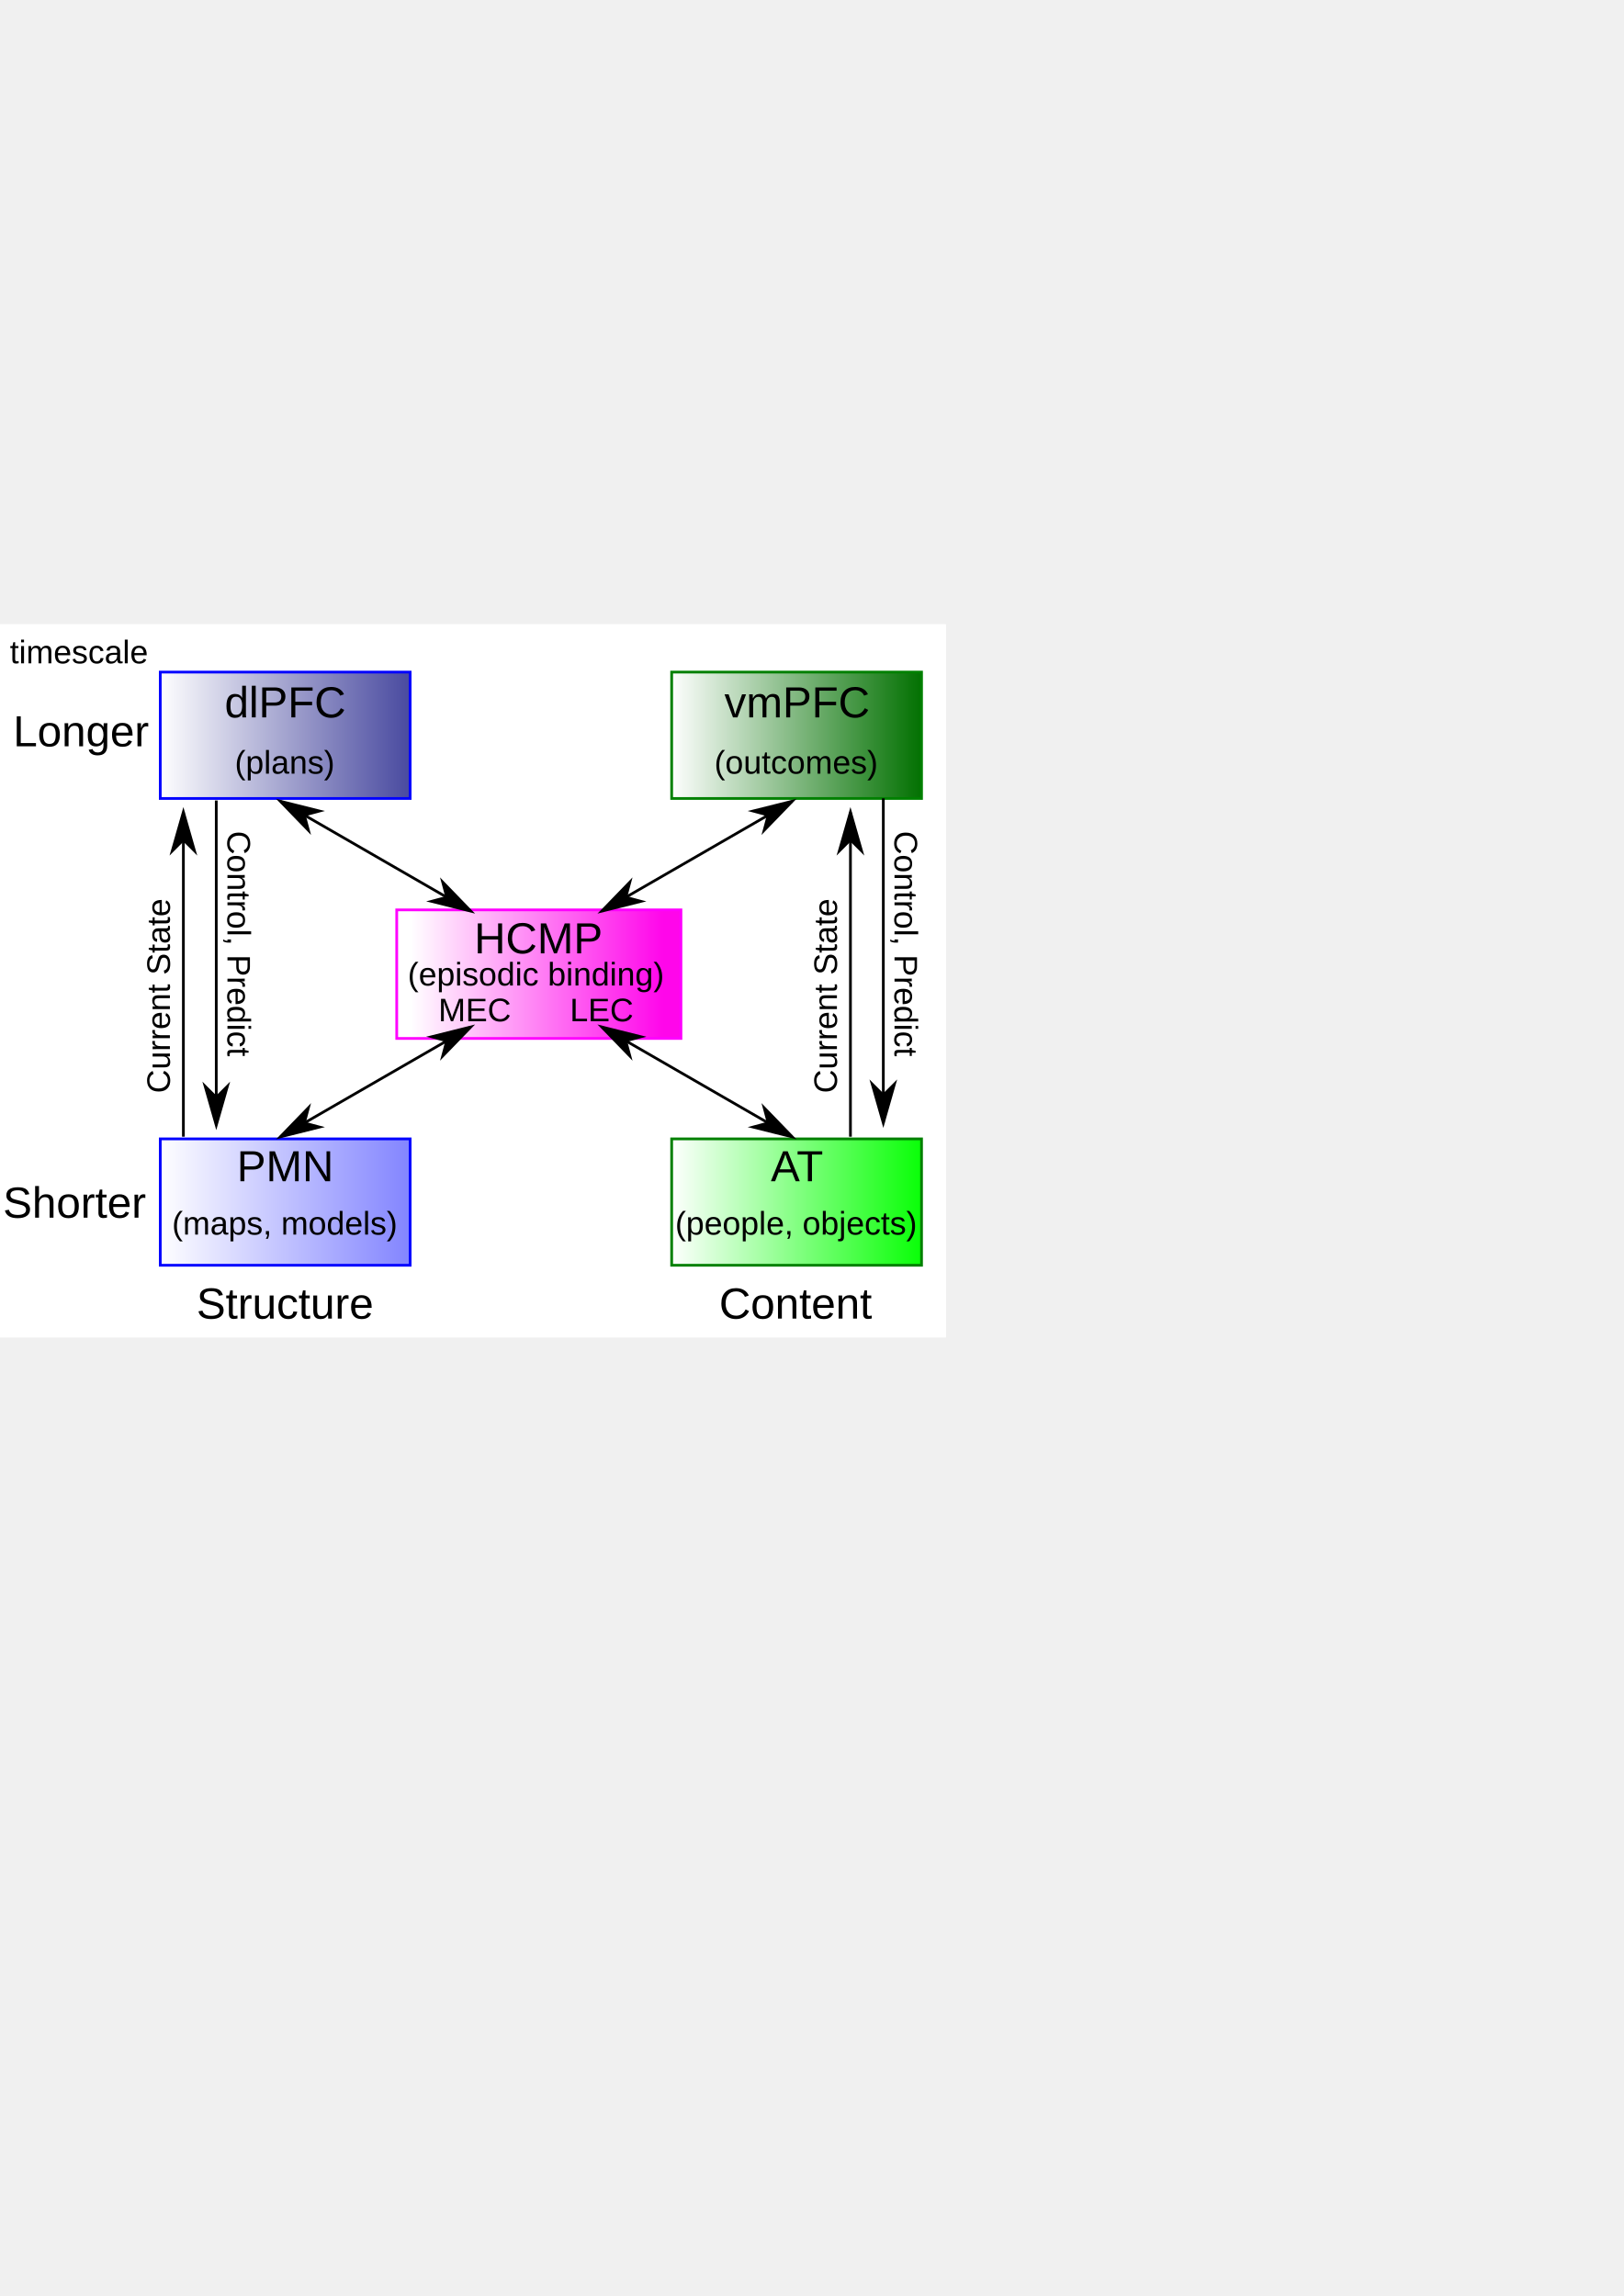
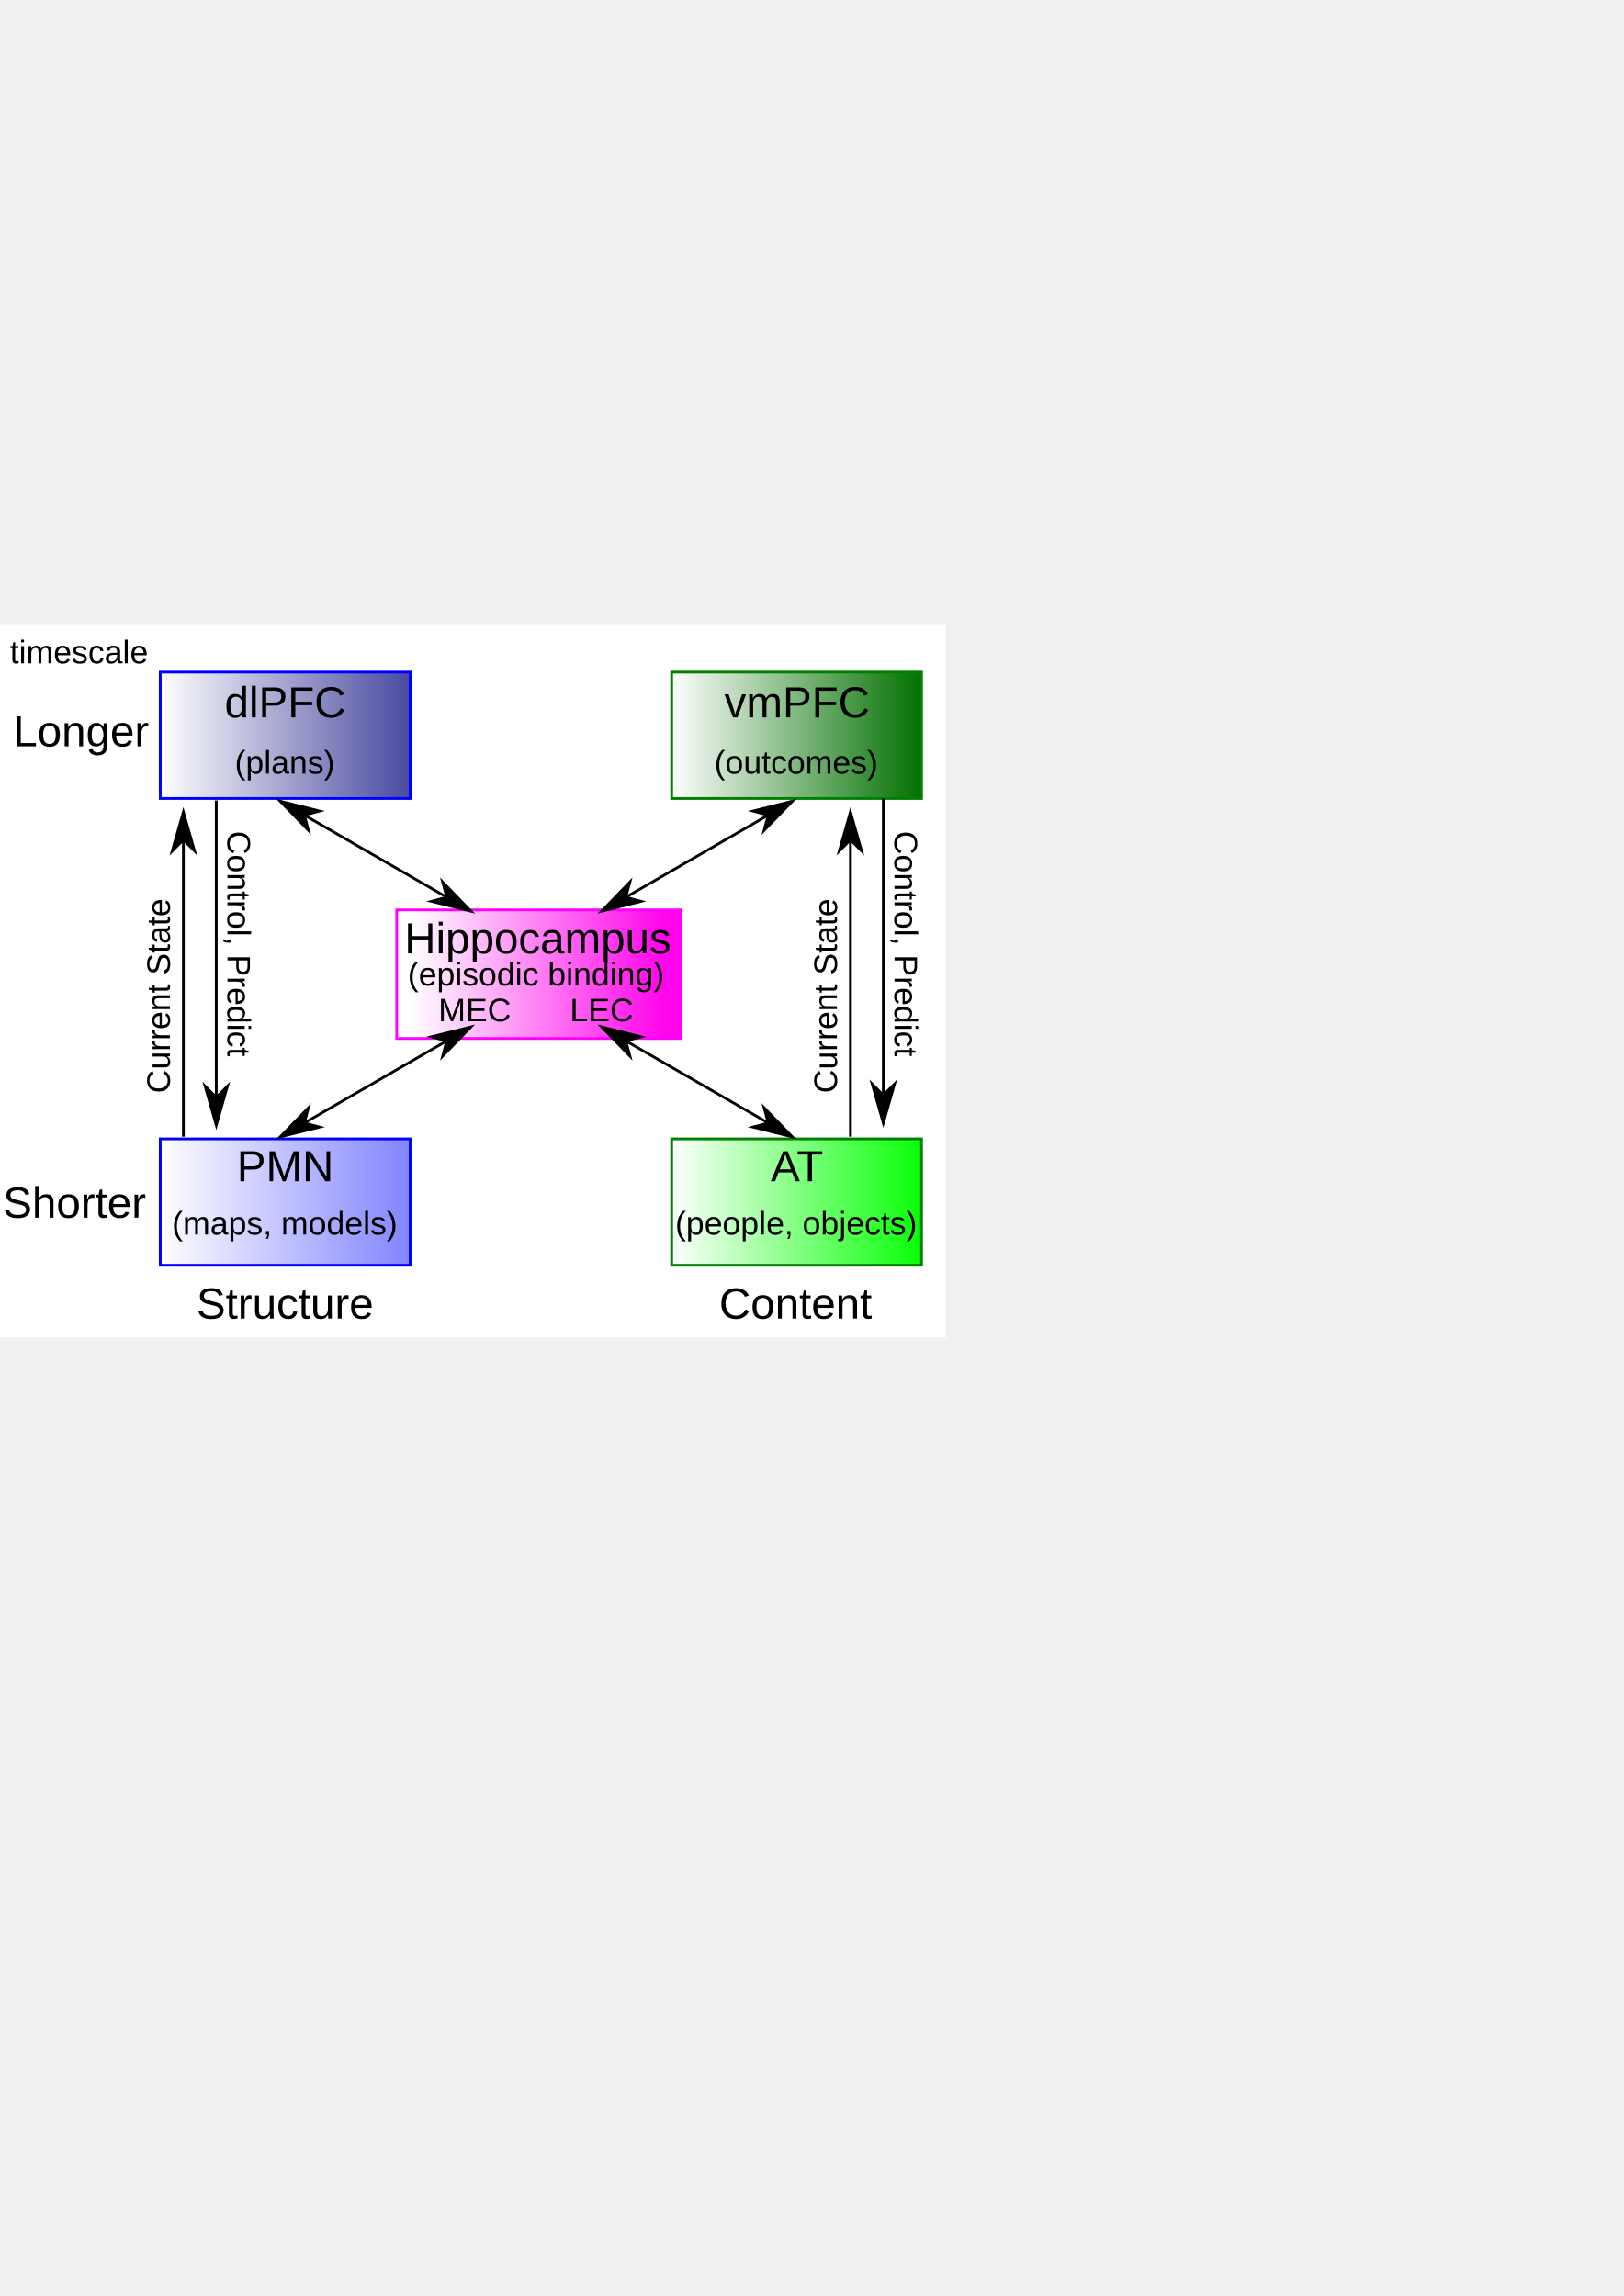
<svg xmlns="http://www.w3.org/2000/svg" xmlns:xlink="http://www.w3.org/1999/xlink" width="210mm" height="297mm" viewBox="0 0 210 297" version="1.1" id="svg8">
  <defs id="defs2">
    <marker orient="auto" refY="0.0" refX="0.0" id="marker1043" style="overflow:visible">
      <path id="path1041" d="M 0.0,0.0 L 5.0,-5.0 L -12.5,0.0 L 5.0,5.0 L 0.0,0.0 z " style="fill-rule:evenodd;stroke:#000000;stroke-width:1pt;stroke-opacity:1;fill:#000000;fill-opacity:1" transform="scale(0.8) translate(12.5,0)" />
    </marker>
    <linearGradient id="linearGradient3213">
      <stop id="stop3209" offset="0" style="stop-color:#ffffff;stop-opacity:1" />
      <stop id="stop3211" offset="1" style="stop-color:#017000;stop-opacity:1" />
    </linearGradient>
    <linearGradient id="linearGradient3202">
      <stop style="stop-color:#ffffff;stop-opacity:1" offset="0" id="stop3198" />
      <stop style="stop-color:#48499f;stop-opacity:1" offset="1" id="stop3200" />
    </linearGradient>
    <linearGradient id="linearGradient3153">
      <stop style="stop-color:#ffffff;stop-opacity:1" offset="0" id="stop3149" />
      <stop style="stop-color:#ff06ea;stop-opacity:1" offset="1" id="stop3151" />
    </linearGradient>
    <linearGradient id="linearGradient3119-8-4">
      <stop id="stop3115" offset="0" style="stop-color:#ffffff;stop-opacity:1" />
      <stop id="stop3117" offset="1" style="stop-color:#8284ff;stop-opacity:1" />
    </linearGradient>
    <linearGradient id="linearGradient3081-0-7-2">
      <stop style="stop-color:#ffffff;stop-opacity:1" offset="0" id="stop3077" />
      <stop style="stop-color:#08ff06;stop-opacity:1" offset="1" id="stop3079" />
    </linearGradient>
    <marker style="overflow:visible" id="marker2965" refX="0.0" refY="0.0" orient="auto">
      <path transform="scale(0.8) translate(12.5,0)" style="fill-rule:evenodd;stroke:#000000;stroke-width:1pt;stroke-opacity:1;fill:#000000;fill-opacity:1" d="M 0.0,0.0 L 5.0,-5.0 L -12.5,0.0 L 5.0,5.0 L 0.0,0.0 z " id="path2963" />
    </marker>
    <marker style="overflow:visible" id="marker2755" refX="0.0" refY="0.0" orient="auto">
      <path transform="scale(0.8) translate(12.5,0)" style="fill-rule:evenodd;stroke:#000000;stroke-width:1pt;stroke-opacity:1;fill:#000000;fill-opacity:1" d="M 0.0,0.0 L 5.0,-5.0 L -12.5,0.0 L 5.0,5.0 L 0.0,0.0 z " id="path2753" />
    </marker>
    <marker style="overflow:visible;" id="marker2107" refX="0.0" refY="0.0" orient="auto">
      <path transform="scale(0.8) rotate(180) translate(12.5,0)" style="fill-rule:evenodd;stroke:#000000;stroke-width:1pt;stroke-opacity:1;fill:#000000;fill-opacity:1" d="M 0.0,0.0 L 5.0,-5.0 L -12.5,0.0 L 5.0,5.0 L 0.0,0.0 z " id="path2105" />
    </marker>
    <marker style="overflow:visible" id="marker2043" refX="0.0" refY="0.0" orient="auto">
      <path transform="scale(0.8) translate(12.5,0)" style="fill-rule:evenodd;stroke:#000000;stroke-width:1pt;stroke-opacity:1;fill:#000000;fill-opacity:1" d="M 0.0,0.0 L 5.0,-5.0 L -12.5,0.0 L 5.0,5.0 L 0.0,0.0 z " id="path2041" />
    </marker>
    <marker orient="auto" refY="0.0" refX="0.0" id="marker1889" style="overflow:visible">
      <path id="path1887" d="M 0.0,0.0 L 5.0,-5.0 L -12.5,0.0 L 5.0,5.0 L 0.0,0.0 z " style="fill-rule:evenodd;stroke:#000000;stroke-width:1pt;stroke-opacity:1;fill:#000000;fill-opacity:1" transform="scale(0.8) translate(12.5,0)" />
    </marker>
    <marker style="overflow:visible;" id="marker1667" refX="0.0" refY="0.0" orient="auto">
      <path transform="scale(0.8) rotate(180) translate(12.5,0)" style="fill-rule:evenodd;stroke:#000000;stroke-width:1pt;stroke-opacity:1;fill:#000000;fill-opacity:1" d="M 0.0,0.0 L 5.0,-5.0 L -12.5,0.0 L 5.0,5.0 L 0.0,0.0 z " id="path1665" />
    </marker>
    <marker style="overflow:visible" id="marker1627" refX="0.0" refY="0.0" orient="auto">
      <path transform="scale(0.8) translate(12.5,0)" style="fill-rule:evenodd;stroke:#000000;stroke-width:1pt;stroke-opacity:1;fill:#000000;fill-opacity:1" d="M 0.0,0.0 L 5.0,-5.0 L -12.5,0.0 L 5.0,5.0 L 0.0,0.0 z " id="path1625" />
    </marker>
    <marker style="overflow:visible;" id="marker1301" refX="0.0" refY="0.0" orient="auto">
      <path transform="scale(0.8) rotate(180) translate(12.5,0)" style="fill-rule:evenodd;stroke:#000000;stroke-width:1pt;stroke-opacity:1;fill:#000000;fill-opacity:1" d="M 0.0,0.0 L 5.0,-5.0 L -12.5,0.0 L 5.0,5.0 L 0.0,0.0 z " id="path1299" />
    </marker>
    <marker style="overflow:visible" id="marker1273" refX="0.0" refY="0.0" orient="auto">
      <path transform="scale(0.8) translate(12.5,0)" style="fill-rule:evenodd;stroke:#000000;stroke-width:1pt;stroke-opacity:1;fill:#000000;fill-opacity:1" d="M 0.0,0.0 L 5.0,-5.0 L -12.5,0.0 L 5.0,5.0 L 0.0,0.0 z " id="path1271" />
    </marker>
    <marker orient="auto" refY="0.0" refX="0.0" id="Arrow1Lend" style="overflow:visible;">
      <path id="path910" d="M 0.0,0.0 L 5.0,-5.0 L -12.5,0.0 L 5.0,5.0 L 0.0,0.0 z " style="fill-rule:evenodd;stroke:#000000;stroke-width:1pt;stroke-opacity:1;fill:#000000;fill-opacity:1" transform="scale(0.8) rotate(180) translate(12.5,0)" />
    </marker>
    <marker orient="auto" refY="0.0" refX="0.0" id="Arrow1Lstart" style="overflow:visible">
      <path id="path907" d="M 0.0,0.0 L 5.0,-5.0 L -12.5,0.0 L 5.0,5.0 L 0.0,0.0 z " style="fill-rule:evenodd;stroke:#000000;stroke-width:1pt;stroke-opacity:1;fill:#000000;fill-opacity:1" transform="scale(0.8) translate(12.5,0)" />
    </marker>
    <linearGradient xlink:href="#linearGradient3213" id="linearGradient3093" x1="86.097" y1="96.72" x2="118.766" y2="96.72" gradientUnits="userSpaceOnUse" gradientTransform="translate(0.5958953,-1.606399)" />
    <linearGradient xlink:href="#linearGradient3081-0-7-2" id="linearGradient3095" x1="86.097" y1="155.495" x2="118.766" y2="155.495" gradientUnits="userSpaceOnUse" gradientTransform="translate(0.5958984)" />
    <linearGradient xlink:href="#linearGradient3202" id="linearGradient3103" x1="20.423" y1="96.72" x2="53.093" y2="96.72" gradientUnits="userSpaceOnUse" gradientTransform="translate(0.1287465,-1.606399)" />
    <linearGradient xlink:href="#linearGradient3119-8-4" id="linearGradient3127" x1="20.423" y1="155.495" x2="53.093" y2="155.495" gradientUnits="userSpaceOnUse" gradientTransform="translate(0.1287465)" />
    <linearGradient xlink:href="#linearGradient3153" id="linearGradient3142" gradientUnits="userSpaceOnUse" x1="53.118" y1="125.871" x2="85.788" y2="125.871" />
  </defs>
  <g id="layer1">
    <rect style="opacity:1;fill:#ffffff;fill-opacity:1;fill-rule:nonzero;stroke:#ffffff;stroke-width:0.351;stroke-linecap:butt;stroke-linejoin:miter;stroke-miterlimit:4;stroke-dasharray:none;stroke-dashoffset:0;stroke-opacity:1" id="rect1303" width="123.126" height="91.922" x="-0.945" y="80.913" />
    <text xml:space="preserve" style="color:#000000;font-style:normal;font-variant:normal;font-weight:normal;font-stretch:normal;font-size:5.644px;line-height:100%;font-family:Arial;-inkscape-font-specification:Arial;text-indent:0;text-align:start;text-decoration:none;text-decoration-line:none;letter-spacing:0px;word-spacing:0px;text-transform:none;writing-mode:lr-tb;direction:ltr;text-anchor:start;display:inline;overflow:visible;visibility:visible;fill:#000000;fill-opacity:1;fill-rule:nonzero;stroke:none;stroke-width:0.265px;stroke-linecap:butt;stroke-linejoin:miter;stroke-opacity:1;marker:none;enable-background:accumulate" x="25.419" y="170.567" id="text817">
      <tspan id="tspan815" x="25.419" y="170.567" style="stroke-width:0.265px">Structure</tspan>
    </text>
    <text xml:space="preserve" style="color:#000000;font-style:normal;font-variant:normal;font-weight:normal;font-stretch:normal;font-size:5.644px;line-height:100%;font-family:Arial;-inkscape-font-specification:Arial;text-indent:0;text-align:start;text-decoration:none;text-decoration-line:none;letter-spacing:0px;word-spacing:0px;text-transform:none;writing-mode:lr-tb;direction:ltr;text-anchor:start;display:inline;overflow:visible;visibility:visible;fill:#000000;fill-opacity:1;fill-rule:nonzero;stroke:none;stroke-width:0.265px;stroke-linecap:butt;stroke-linejoin:miter;stroke-opacity:1;marker:none;enable-background:accumulate" x="93.017" y="170.567" id="text821">
      <tspan id="tspan819" x="93.017" y="170.567" style="stroke-width:0.265px">Content</tspan>
    </text>
    <rect style="opacity:1;fill:url(#linearGradient3127);fill-opacity:1;fill-rule:nonzero;stroke:#0000ff;stroke-width:0.353;stroke-linecap:butt;stroke-linejoin:miter;stroke-miterlimit:4;stroke-dasharray:none;stroke-dashoffset:0;stroke-opacity:1" id="rect823" width="32.317" height="16.347" x="20.728" y="147.321" />
    <text xml:space="preserve" style="color:#000000;font-style:normal;font-variant:normal;font-weight:normal;font-stretch:normal;font-size:5.644px;line-height:100%;font-family:Arial;-inkscape-font-specification:Arial;text-indent:0;text-align:start;text-decoration:none;text-decoration-line:none;letter-spacing:0px;word-spacing:0px;text-transform:none;writing-mode:lr-tb;direction:ltr;text-anchor:start;display:inline;overflow:visible;visibility:visible;fill:#000000;fill-opacity:1;fill-rule:nonzero;stroke:none;stroke-width:0.265px;stroke-linecap:butt;stroke-linejoin:miter;stroke-opacity:1;marker:none;enable-background:accumulate" x="30.624" y="152.802" id="text827">
      <tspan id="tspan825" x="30.624" y="152.802" style="stroke-width:0.265px">PMN</tspan>
    </text>
    <rect y="117.698" x="51.31" height="16.631" width="36.758" id="rect829" style="opacity:1;fill:url(#linearGradient3142);fill-opacity:1;fill-rule:nonzero;stroke:#ff00ff;stroke-width:0.353;stroke-linecap:butt;stroke-linejoin:miter;stroke-miterlimit:4;stroke-dasharray:none;stroke-dashoffset:0;stroke-opacity:1" />
    <rect style="opacity:1;fill:url(#linearGradient3103);fill-opacity:1;fill-rule:nonzero;stroke:#0000ff;stroke-width:0.353;stroke-linecap:butt;stroke-linejoin:miter;stroke-miterlimit:4;stroke-dasharray:none;stroke-dashoffset:0;stroke-opacity:1" id="rect831" width="32.317" height="16.347" x="20.728" y="86.94" />
    <rect y="147.321" x="86.869" height="16.347" width="32.317" id="rect833" style="opacity:1;fill:url(#linearGradient3095);fill-opacity:1;fill-rule:nonzero;stroke:#008000;stroke-width:0.353;stroke-linecap:butt;stroke-linejoin:miter;stroke-miterlimit:4;stroke-dasharray:none;stroke-dashoffset:0;stroke-opacity:1" />
    <text xml:space="preserve" style="color:#000000;font-style:normal;font-variant:normal;font-weight:normal;font-stretch:normal;font-size:5.644px;line-height:100%;font-family:Arial;-inkscape-font-specification:Arial;text-indent:0;text-align:start;text-decoration:none;text-decoration-line:none;letter-spacing:0px;word-spacing:0px;text-transform:none;writing-mode:lr-tb;direction:ltr;text-anchor:start;display:inline;overflow:visible;visibility:visible;fill:#000000;fill-opacity:1;fill-rule:nonzero;stroke:none;stroke-width:0.265px;stroke-linecap:butt;stroke-linejoin:miter;stroke-opacity:1;marker:none;enable-background:accumulate" x="99.688" y="152.802" id="text837">
      <tspan id="tspan835" x="99.688" y="152.802" style="stroke-width:0.265px">AT</tspan>
    </text>
-     <text xml:space="preserve" style="color:#000000;font-style:normal;font-variant:normal;font-weight:normal;font-stretch:normal;font-size:5.644px;line-height:100%;font-family:Arial;-inkscape-font-specification:Arial;text-indent:0;text-align:start;text-decoration:none;text-decoration-line:none;letter-spacing:0px;word-spacing:0px;text-transform:none;writing-mode:lr-tb;direction:ltr;text-anchor:start;display:inline;overflow:visible;visibility:visible;fill:#000000;fill-opacity:1;fill-rule:nonzero;stroke:none;stroke-width:0.265px;stroke-linecap:butt;stroke-linejoin:miter;stroke-opacity:1;marker:none;enable-background:accumulate" x="61.327" y="123.32" id="text841">
-       <tspan id="tspan839" x="61.327" y="123.32" style="stroke-width:0.265px">HCMP</tspan>
+     <text xml:space="preserve" style="color:#000000;font-style:normal;font-variant:normal;font-weight:normal;font-stretch:normal;font-size:5.644px;line-height:100%;font-family:Arial;-inkscape-font-specification:Arial;text-indent:0;text-align:start;text-decoration:none;text-decoration-line:none;letter-spacing:0px;word-spacing:0px;text-transform:none;writing-mode:lr-tb;direction:ltr;text-anchor:start;display:inline;overflow:visible;visibility:visible;fill:#000000;fill-opacity:1;fill-rule:nonzero;stroke:none;stroke-width:0.265px;stroke-linecap:butt;stroke-linejoin:miter;stroke-opacity:1;marker:none;enable-background:accumulate" x="52.303" y="123.32" id="text841">
+       <tspan id="tspan839" x="52.303" y="123.32" style="stroke-width:0.265px">Hippocampus</tspan>
    </text>
    <text xml:space="preserve" style="color:#000000;font-style:normal;font-variant:normal;font-weight:normal;font-stretch:normal;font-size:5.644px;line-height:100%;font-family:Arial;-inkscape-font-specification:Arial;text-indent:0;text-align:start;text-decoration:none;text-decoration-line:none;letter-spacing:0px;word-spacing:0px;text-transform:none;writing-mode:lr-tb;direction:ltr;text-anchor:start;display:inline;overflow:visible;visibility:visible;fill:#000000;fill-opacity:1;fill-rule:nonzero;stroke:none;stroke-width:0.265px;stroke-linecap:butt;stroke-linejoin:miter;stroke-opacity:1;marker:none;enable-background:accumulate" x="56.696" y="132.108" id="text845">
      <tspan id="tspan843" x="56.696" y="132.108" style="font-size:4.233px;stroke-width:0.265px">MEC</tspan>
    </text>
    <text xml:space="preserve" style="color:#000000;font-style:normal;font-variant:normal;font-weight:normal;font-stretch:normal;font-size:5.644px;line-height:100%;font-family:Arial;-inkscape-font-specification:Arial;text-indent:0;text-align:start;text-decoration:none;text-decoration-line:none;letter-spacing:0px;word-spacing:0px;text-transform:none;writing-mode:lr-tb;direction:ltr;text-anchor:start;display:inline;overflow:visible;visibility:visible;fill:#000000;fill-opacity:1;fill-rule:nonzero;stroke:none;stroke-width:0.265px;stroke-linecap:butt;stroke-linejoin:miter;stroke-opacity:1;marker:none;enable-background:accumulate" x="73.705" y="132.108" id="text849">
      <tspan id="tspan847" x="73.705" y="132.108" style="font-size:4.233px;stroke-width:0.265px">LEC</tspan>
    </text>
    <rect style="opacity:1;fill:url(#linearGradient3093);fill-opacity:1;fill-rule:nonzero;stroke:#008000;stroke-width:0.353;stroke-linecap:butt;stroke-linejoin:miter;stroke-miterlimit:4;stroke-dasharray:none;stroke-dashoffset:0;stroke-opacity:1" id="rect851" width="32.317" height="16.347" x="86.869" y="86.94" />
    <text xml:space="preserve" style="color:#000000;font-style:normal;font-variant:normal;font-weight:normal;font-stretch:normal;font-size:5.644px;line-height:100%;font-family:Arial;-inkscape-font-specification:Arial;text-indent:0;text-align:start;text-decoration:none;text-decoration-line:none;letter-spacing:0px;word-spacing:0px;text-transform:none;writing-mode:lr-tb;direction:ltr;text-anchor:start;display:inline;overflow:visible;visibility:visible;fill:#000000;fill-opacity:1;fill-rule:nonzero;stroke:none;stroke-width:0.265px;stroke-linecap:butt;stroke-linejoin:miter;stroke-opacity:1;marker:none;enable-background:accumulate" x="29.054" y="92.798" id="text855">
      <tspan id="tspan853" x="29.054" y="92.798" style="stroke-width:0.265px">dlPFC</tspan>
    </text>
    <text xml:space="preserve" style="color:#000000;font-style:normal;font-variant:normal;font-weight:normal;font-stretch:normal;font-size:5.644px;line-height:100%;font-family:Arial;-inkscape-font-specification:Arial;text-indent:0;text-align:start;text-decoration:none;text-decoration-line:none;letter-spacing:0px;word-spacing:0px;text-transform:none;writing-mode:lr-tb;direction:ltr;text-anchor:start;display:inline;overflow:visible;visibility:visible;fill:#000000;fill-opacity:1;fill-rule:nonzero;stroke:none;stroke-width:0.265px;stroke-linecap:butt;stroke-linejoin:miter;stroke-opacity:1;marker:none;enable-background:accumulate" x="93.69" y="92.798" id="text859">
      <tspan id="tspan857" x="93.69" y="92.798" style="stroke-width:0.265px">vmPFC</tspan>
    </text>
    <text xml:space="preserve" style="color:#000000;font-style:normal;font-variant:normal;font-weight:normal;font-stretch:normal;font-size:5.644px;line-height:100%;font-family:Arial;-inkscape-font-specification:Arial;text-indent:0;text-align:start;text-decoration:none;text-decoration-line:none;letter-spacing:0px;word-spacing:0px;text-transform:none;writing-mode:lr-tb;direction:ltr;text-anchor:start;display:inline;overflow:visible;visibility:visible;fill:#000000;fill-opacity:1;fill-rule:nonzero;stroke:none;stroke-width:0.265px;stroke-linecap:butt;stroke-linejoin:miter;stroke-opacity:1;marker:none;enable-background:accumulate" x="1.701" y="96.54" id="text863">
      <tspan x="1.701" y="96.54" style="stroke-width:0.265px" id="tspan877">Longer</tspan>
    </text>
    <text xml:space="preserve" style="color:#000000;font-style:normal;font-variant:normal;font-weight:normal;font-stretch:normal;font-size:5.644px;line-height:100%;font-family:Arial;-inkscape-font-specification:Arial;text-indent:0;text-align:start;text-decoration:none;text-decoration-line:none;letter-spacing:0px;word-spacing:0px;text-transform:none;writing-mode:lr-tb;direction:ltr;text-anchor:start;display:inline;overflow:visible;visibility:visible;fill:#000000;fill-opacity:1;fill-rule:nonzero;stroke:none;stroke-width:0.265px;stroke-linecap:butt;stroke-linejoin:miter;stroke-opacity:1;marker:none;enable-background:accumulate" x="0.386" y="157.515" id="text871">
      <tspan id="tspan869" x="0.386" y="157.515" style="stroke-width:0.265px">Shorter</tspan>
    </text>
    <text xml:space="preserve" style="color:#000000;font-style:normal;font-variant:normal;font-weight:normal;font-stretch:normal;font-size:4.233px;line-height:100%;font-family:Arial;-inkscape-font-specification:Arial;text-indent:0;text-align:start;text-decoration:none;text-decoration-line:none;letter-spacing:0px;word-spacing:0px;text-transform:none;writing-mode:lr-tb;direction:ltr;text-anchor:start;display:inline;overflow:visible;visibility:visible;fill:#000000;fill-opacity:1;fill-rule:nonzero;stroke:none;stroke-width:0.265px;stroke-linecap:butt;stroke-linejoin:miter;stroke-opacity:1;marker:none;enable-background:accumulate" x="92.382" y="100.074" id="text883">
      <tspan id="tspan881" x="92.382" y="100.074" style="stroke-width:0.265px">(outcomes)</tspan>
    </text>
    <text xml:space="preserve" style="color:#000000;font-style:normal;font-variant:normal;font-weight:normal;font-stretch:normal;font-size:4.233px;line-height:100%;font-family:Arial;-inkscape-font-specification:Arial;text-indent:0;text-align:start;text-decoration:none;text-decoration-line:none;letter-spacing:0px;word-spacing:0px;text-transform:none;writing-mode:lr-tb;direction:ltr;text-anchor:start;display:inline;overflow:visible;visibility:visible;fill:#000000;fill-opacity:1;fill-rule:nonzero;stroke:none;stroke-width:0.265px;stroke-linecap:butt;stroke-linejoin:miter;stroke-opacity:1;marker:none;enable-background:accumulate" x="30.359" y="100.074" id="text887">
      <tspan id="tspan885" x="30.359" y="100.074" style="stroke-width:0.265px">(plans)</tspan>
    </text>
    <text xml:space="preserve" style="color:#000000;font-style:normal;font-variant:normal;font-weight:normal;font-stretch:normal;font-size:4.233px;line-height:100%;font-family:Arial;-inkscape-font-specification:Arial;text-indent:0;text-align:start;text-decoration:none;text-decoration-line:none;letter-spacing:0px;word-spacing:0px;text-transform:none;writing-mode:lr-tb;direction:ltr;text-anchor:start;display:inline;overflow:visible;visibility:visible;fill:#000000;fill-opacity:1;fill-rule:nonzero;stroke:none;stroke-width:0.265px;stroke-linecap:butt;stroke-linejoin:miter;stroke-opacity:1;marker:none;enable-background:accumulate" x="22.24" y="159.7" id="text891">
      <tspan id="tspan889" x="22.24" y="159.7" style="stroke-width:0.265px">(maps, models)</tspan>
    </text>
    <text xml:space="preserve" style="color:#000000;font-style:normal;font-variant:normal;font-weight:normal;font-stretch:normal;font-size:4.233px;line-height:100%;font-family:Arial;-inkscape-font-specification:Arial;text-indent:0;text-align:start;text-decoration:none;text-decoration-line:none;letter-spacing:0px;word-spacing:0px;text-transform:none;writing-mode:lr-tb;direction:ltr;text-anchor:start;display:inline;overflow:visible;visibility:visible;fill:#000000;fill-opacity:1;fill-rule:nonzero;stroke:none;stroke-width:0.265px;stroke-linecap:butt;stroke-linejoin:miter;stroke-opacity:1;marker:none;enable-background:accumulate" x="87.318" y="159.7" id="text895">
      <tspan id="tspan893" x="87.318" y="159.7" style="stroke-width:0.265px">(people, objects)</tspan>
    </text>
    <text xml:space="preserve" style="color:#000000;font-style:normal;font-variant:normal;font-weight:normal;font-stretch:normal;font-size:4.233px;line-height:100%;font-family:Arial;-inkscape-font-specification:Arial;text-indent:0;text-align:start;text-decoration:none;text-decoration-line:none;letter-spacing:0px;word-spacing:0px;text-transform:none;writing-mode:lr-tb;direction:ltr;text-anchor:start;display:inline;overflow:visible;visibility:visible;fill:#000000;fill-opacity:1;fill-rule:nonzero;stroke:none;stroke-width:0.265px;stroke-linecap:butt;stroke-linejoin:miter;stroke-opacity:1;marker:none;enable-background:accumulate" x="1.275" y="85.806" id="text899">
      <tspan id="tspan897" x="1.275" y="85.806" style="stroke-width:0.265px">timescale</tspan>
    </text>
    <text xml:space="preserve" style="color:#000000;font-style:normal;font-variant:normal;font-weight:normal;font-stretch:normal;font-size:4.233px;line-height:100%;font-family:Arial;-inkscape-font-specification:Arial;text-indent:0;text-align:start;text-decoration:none;text-decoration-line:none;letter-spacing:0px;word-spacing:0px;text-transform:none;writing-mode:lr-tb;direction:ltr;text-anchor:start;display:inline;overflow:visible;visibility:visible;fill:#000000;fill-opacity:1;fill-rule:nonzero;stroke:none;stroke-width:0.265px;stroke-linecap:butt;stroke-linejoin:miter;stroke-opacity:1;marker:none;enable-background:accumulate" x="52.728" y="127.478" id="text903">
      <tspan id="tspan901" x="52.728" y="127.478" style="stroke-width:0.265px">(episodic binding)</tspan>
    </text>
    <path style="opacity:1;fill:none;fill-opacity:1;fill-rule:nonzero;stroke:#000000;stroke-width:0.353;stroke-linecap:butt;stroke-linejoin:miter;stroke-miterlimit:4;stroke-dasharray:none;stroke-dashoffset:0;stroke-opacity:1;marker-start:url(#Arrow1Lstart);marker-end:url(#Arrow1Lend)" d="m 36.286,147.038 24.568,-14.174" id="path905" />
    <path id="path1269" d="M 102.432,147.038 77.863,132.864" style="opacity:1;fill:none;fill-opacity:1;fill-rule:nonzero;stroke:#000000;stroke-width:0.353;stroke-linecap:butt;stroke-linejoin:miter;stroke-miterlimit:4;stroke-dasharray:none;stroke-dashoffset:0;stroke-opacity:1;marker-start:url(#marker1273);marker-end:url(#marker1301)" />
    <path id="path1621" d="m 36.286,103.665 24.568,14.174" style="opacity:1;fill:none;fill-opacity:1;fill-rule:nonzero;stroke:#000000;stroke-width:0.353;stroke-linecap:butt;stroke-linejoin:miter;stroke-miterlimit:4;stroke-dasharray:none;stroke-dashoffset:0;stroke-opacity:1;marker-start:url(#marker1627);marker-end:url(#marker1667)" />
    <path style="opacity:1;fill:none;fill-opacity:1;fill-rule:nonzero;stroke:#000000;stroke-width:0.353;stroke-linecap:butt;stroke-linejoin:miter;stroke-miterlimit:4;stroke-dasharray:none;stroke-dashoffset:0;stroke-opacity:1;marker-start:url(#marker1273);marker-end:url(#marker1301)" d="m 102.432,103.665 -24.568,14.174" id="path1623" />
    <path style="opacity:1;fill:none;fill-opacity:1;fill-rule:nonzero;stroke:#000000;stroke-width:0.353;stroke-linecap:butt;stroke-linejoin:miter;stroke-miterlimit:4;stroke-dasharray:none;stroke-dashoffset:0;stroke-opacity:1;marker-start:url(#marker1889)" d="m 23.718,105.083 v 41.955" id="path1879" />
    <path id="path2751" d="M 27.97,145.503 V 103.547" style="opacity:1;fill:none;fill-opacity:1;fill-rule:nonzero;stroke:#000000;stroke-width:0.353;stroke-linecap:butt;stroke-linejoin:miter;stroke-miterlimit:4;stroke-dasharray:none;stroke-dashoffset:0;stroke-opacity:1;marker-start:url(#marker1043)" />
    <text xml:space="preserve" style="color:#000000;font-style:normal;font-variant:normal;font-weight:normal;font-stretch:normal;font-size:4.233px;line-height:100%;font-family:Arial;-inkscape-font-specification:Arial;text-indent:0;text-align:start;text-decoration:none;text-decoration-line:none;letter-spacing:0px;word-spacing:0px;text-transform:none;writing-mode:lr-tb;direction:ltr;text-anchor:start;display:inline;overflow:visible;visibility:visible;fill:#000000;fill-opacity:1;fill-rule:nonzero;stroke:none;stroke-width:0.265px;stroke-linecap:butt;stroke-linejoin:miter;stroke-opacity:1;marker:none;enable-background:accumulate" x="-141.411" y="21.971" id="text2945" transform="rotate(-90)">
      <tspan id="tspan2943" x="-141.411" y="21.971" style="stroke-width:0.265px">Current State</tspan>
    </text>
    <text xml:space="preserve" style="color:#000000;font-style:normal;font-variant:normal;font-weight:normal;font-stretch:normal;font-size:4.233px;line-height:100%;font-family:Arial;-inkscape-font-specification:Arial;text-indent:0;text-align:start;text-decoration:none;text-decoration-line:none;letter-spacing:0px;word-spacing:0px;text-transform:none;writing-mode:lr-tb;direction:ltr;text-anchor:start;display:inline;overflow:visible;visibility:visible;fill:#000000;fill-opacity:1;fill-rule:nonzero;stroke:none;stroke-width:0.265px;stroke-linecap:butt;stroke-linejoin:miter;stroke-opacity:1;marker:none;enable-background:accumulate" x="107.485" y="-29.417" id="text2949" transform="rotate(90)">
      <tspan id="tspan2947" x="107.485" y="-29.417" style="stroke-width:0.265px">Control, Predict</tspan>
    </text>
    <path id="path2951" d="m 109.991,105.083 v 41.955" style="opacity:1;fill:none;fill-opacity:1;fill-rule:nonzero;stroke:#000000;stroke-width:0.353;stroke-linecap:butt;stroke-linejoin:miter;stroke-miterlimit:4;stroke-dasharray:none;stroke-dashoffset:0;stroke-opacity:1;marker-start:url(#marker2965)" />
    <path style="opacity:1;fill:none;fill-opacity:1;fill-rule:nonzero;stroke:#000000;stroke-width:0.353;stroke-linecap:butt;stroke-linejoin:miter;stroke-miterlimit:4;stroke-dasharray:none;stroke-dashoffset:0;stroke-opacity:1;marker-start:url(#marker2755)" d="M 114.243,145.219 V 103.264" id="path2953" />
    <text transform="rotate(-90)" id="text2957" y="108.244" x="-141.411" style="color:#000000;font-style:normal;font-variant:normal;font-weight:normal;font-stretch:normal;font-size:4.233px;line-height:100%;font-family:Arial;-inkscape-font-specification:Arial;text-indent:0;text-align:start;text-decoration:none;text-decoration-line:none;letter-spacing:0px;word-spacing:0px;text-transform:none;writing-mode:lr-tb;direction:ltr;text-anchor:start;display:inline;overflow:visible;visibility:visible;fill:#000000;fill-opacity:1;fill-rule:nonzero;stroke:none;stroke-width:0.265px;stroke-linecap:butt;stroke-linejoin:miter;stroke-opacity:1;marker:none;enable-background:accumulate" xml:space="preserve">
      <tspan style="stroke-width:0.265px" y="108.244" x="-141.411" id="tspan2955">Current State</tspan>
    </text>
    <text transform="rotate(90)" id="text2961" y="-115.69" x="107.485" style="color:#000000;font-style:normal;font-variant:normal;font-weight:normal;font-stretch:normal;font-size:4.233px;line-height:100%;font-family:Arial;-inkscape-font-specification:Arial;text-indent:0;text-align:start;text-decoration:none;text-decoration-line:none;letter-spacing:0px;word-spacing:0px;text-transform:none;writing-mode:lr-tb;direction:ltr;text-anchor:start;display:inline;overflow:visible;visibility:visible;fill:#000000;fill-opacity:1;fill-rule:nonzero;stroke:none;stroke-width:0.265px;stroke-linecap:butt;stroke-linejoin:miter;stroke-opacity:1;marker:none;enable-background:accumulate" xml:space="preserve">
      <tspan style="stroke-width:0.265px" y="-115.69" x="107.485" id="tspan2959">Control, Predict</tspan>
    </text>
  </g>
</svg>
